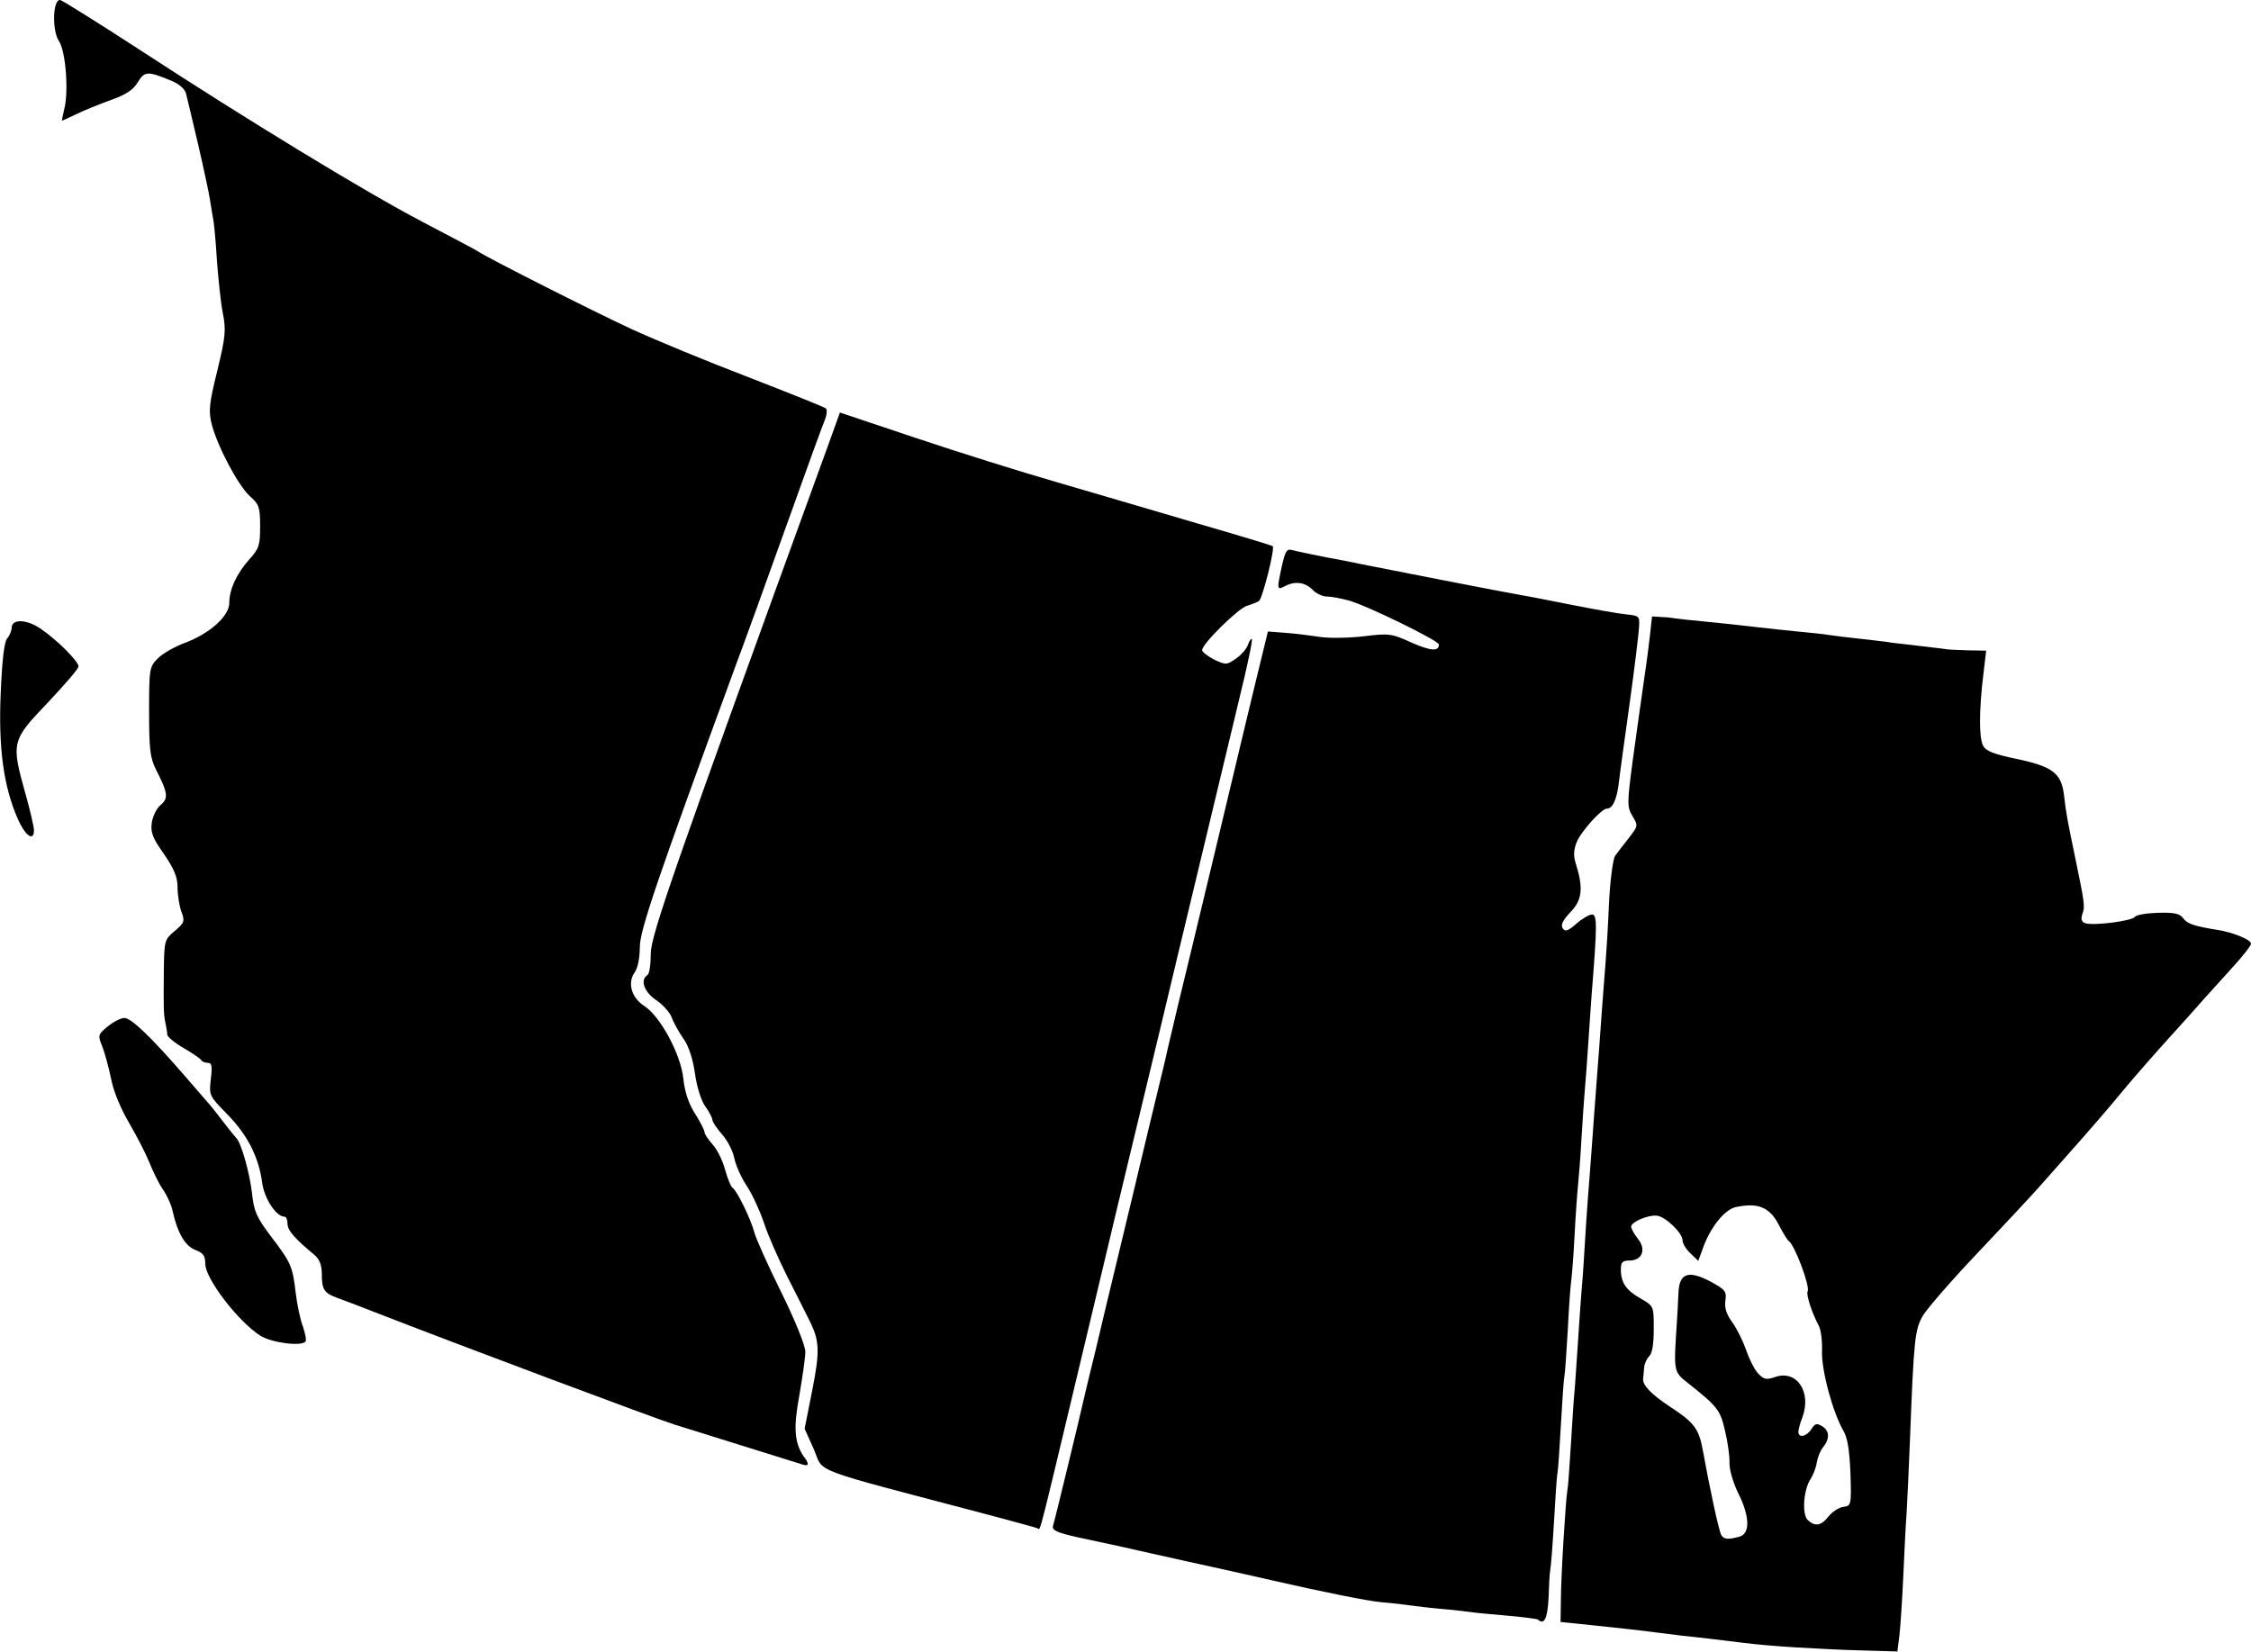
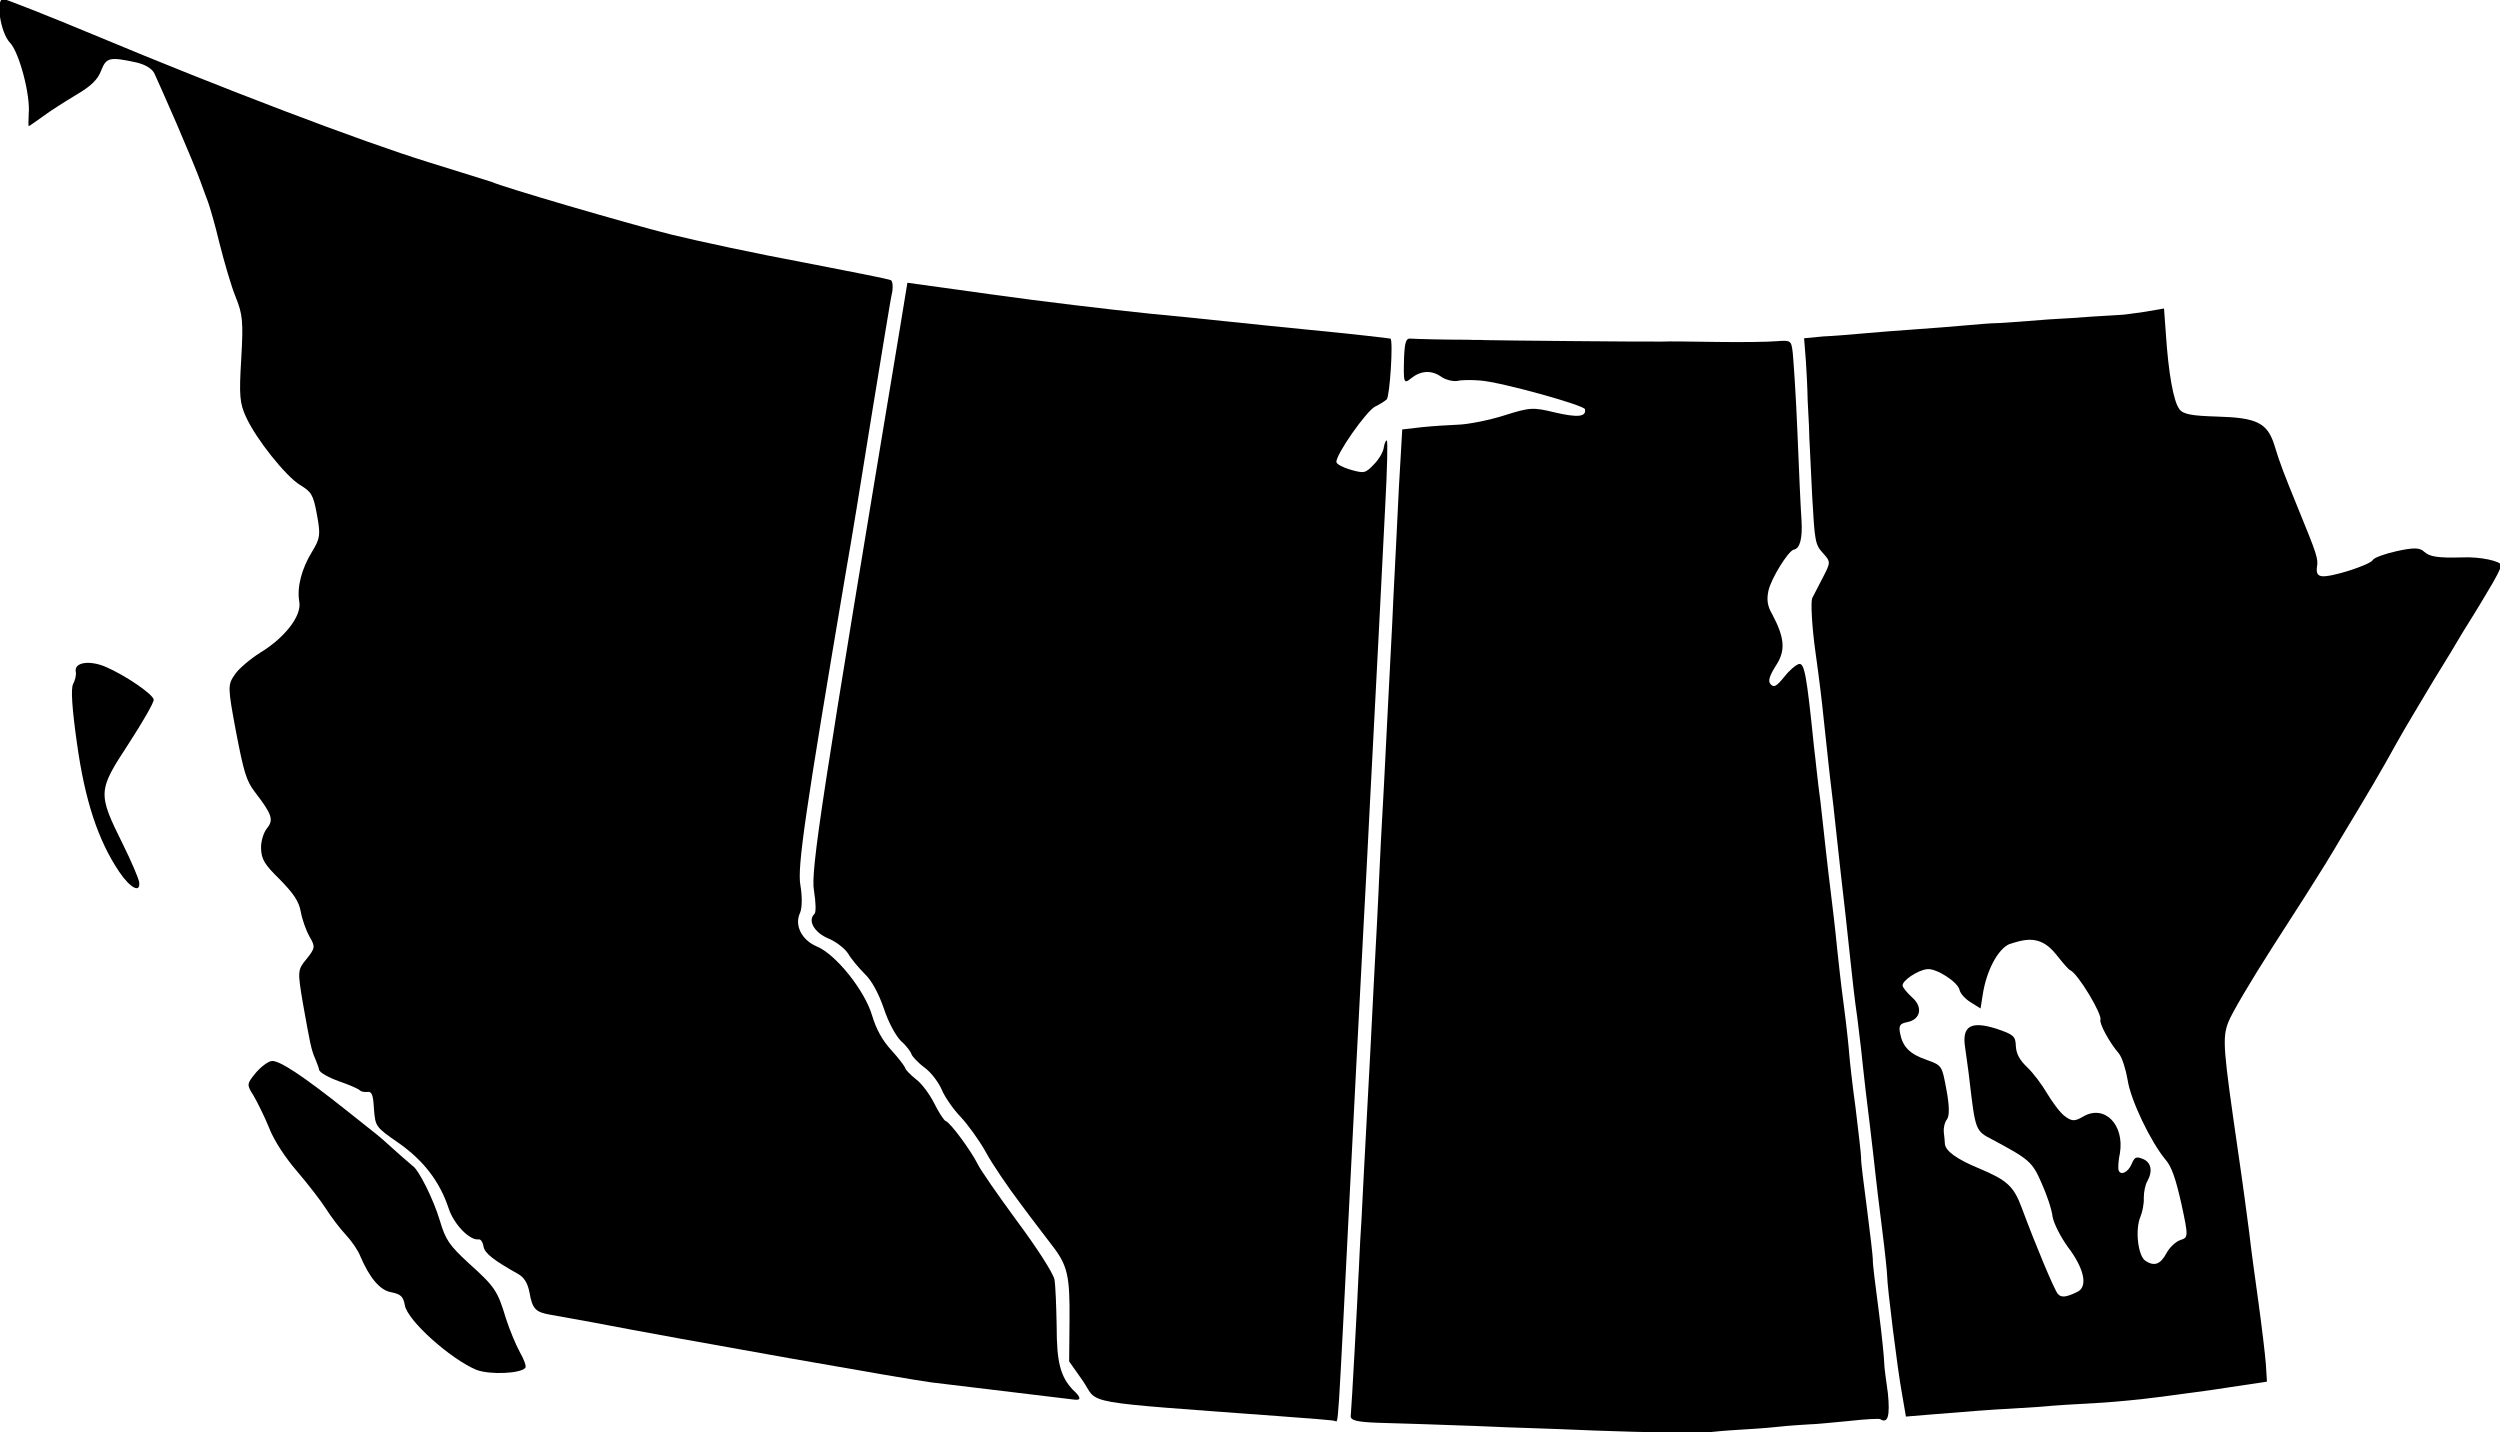
- <svg xmlns="http://www.w3.org/2000/svg" version="1.1" id="map" x="0px" y="0px" viewBox="0 0 656.9 482" xml:space="preserve">
+ <svg xmlns="http://www.w3.org/2000/svg" version="1.1" id="map" x="0px" y="0px" viewBox="0 0 680 389.5" xml:space="preserve">
  <g id="Canada" transform="translate(-959.79,0.708441)">
    <g id="CA-BC">
-       <path d="M1035.7,389.1c-6.4-4.1-16-16.6-16-20.9c0-2.4-0.6-3.2-2.9-4.1c-3-1.1-5.2-5-6.6-11.2        c-0.3-1.7-1.6-4.6-2.9-6.5s-3-5.5-4-8s-3.6-7.5-5.8-11.3c-2.4-4.1-4.6-9.2-5.3-13c-0.7-3.4-1.9-7.7-2.6-9.5        c-1.3-3.1-1.2-3.4,1.6-5.7c1.6-1.3,3.8-2.5,4.9-2.5c2,0,7.9,5.7,17.6,16.9c3,3.5,6,6.9,6.5,7.5c0.6,0.6,2.6,3.1,4.5,5.6        s3.7,4.7,4,5c1.4,1.2,3.9,10,4.6,15.9c0.6,5.6,1.3,7.2,5.6,12.9c5.8,7.6,6.3,8.7,7.2,16.6c0.4,3.2,1.3,7.6,2.1,9.7        c0.7,2.1,1.1,4.1,0.7,4.4C1047.5,392.3,1039,391.2,1035.7,389.1z" />
-       <path d="M1194.2,426.8c-0.9-0.3-21.5-6.7-37.5-11.7c-5.5-1.7-63.9-23.6-88-33c-4.1-1.6-8.8-3.4-10.5-4        c-3.8-1.4-4.5-2.4-4.5-7c0-2.6-0.7-4.3-2.1-5.5c-5.8-4.8-7.9-7.2-7.9-9.1c0-1.2-0.4-2.1-0.9-2.1c-2.4,0-5.9-5.3-6.5-9.9        c-1-7.5-4.3-14-10.2-20c-5.3-5.4-5.3-5.5-4.8-10.2c0.5-3.9,0.3-4.8-0.9-4.8c-0.8,0-1.7-0.4-1.9-0.8c-0.2-0.4-2.5-2-5.1-3.5        s-4.8-3.3-4.8-4s-0.3-2.1-0.5-3.2c-0.6-2.7-0.6-4.5-0.5-15.2c0.1-9,0.2-9.3,3.2-11.8c2.8-2.4,3-2.8,1.9-5.7        c-0.6-1.7-1.1-4.9-1.1-7.1c0-3-1-5.3-4-9.7c-3.4-4.8-3.9-6.3-3.5-9.2c0.3-1.9,1.5-4.2,2.6-5.1c2.3-1.9,2.1-3.5-1.4-10.3        c-1.7-3.4-2-5.9-2-17c0-12.5,0.1-13,2.6-15.5c1.4-1.4,4.9-3.4,7.9-4.5c7.2-2.7,12.9-7.8,12.9-11.6c0-4,2.2-8.7,5.9-12.8        c2.8-3.1,3.1-4.1,3.1-9.6c0-5.6-0.3-6.4-3-8.8c-3.4-3.1-9.4-14.4-11.1-20.9c-1-3.9-0.8-6,1.6-15.7c2.4-9.9,2.6-11.9,1.6-16.9        c-0.6-3.1-1.3-9.9-1.7-15.2c-0.3-5.2-0.8-10.4-1-11.6c-0.2-1.2-0.7-3.9-1-6s-1.9-9.5-3.5-16.4s-3.2-13.5-3.5-14.7        c-0.3-1.4-1.9-2.8-4.2-3.8c-7-2.9-7.9-2.9-9.9,0.4c-1.3,2.2-3.4,3.6-7.9,5.2c-3.3,1.2-7.8,3-10,4.1c-2.2,1-4,1.9-4.2,1.9        c-0.1,0,0.2-1.5,0.6-3.2c1.4-5,0.5-17-1.5-20c-2.1-3.1-1.8-12.4,0.4-12c0.7,0.2,10.8,6.5,22.5,14.1c31.7,20.7,66.3,41.8,83.1,50.6        c8.2,4.3,15.4,8.1,16,8.5c2.7,1.9,33.6,17.5,45,22.8c7.2,3.3,22.7,9.7,34.5,14.2c11.8,4.6,21.9,8.6,22.3,9s0.3,1.8-0.2,3.1        c-0.6,1.3-5.8,15.7-11.6,31.9c-5.8,16.2-12.3,34.2-14.5,40c-23.1,63-28,77.3-28,82.3c0,3-0.6,6.1-1.5,7.3        c-2.2,3.1-0.9,7.4,2.8,9.8c4.7,3,10.7,14.2,11.4,21.2c0.4,3.8,1.5,7.2,3.4,10.2c1.6,2.5,2.8,4.9,2.8,5.5c0,0.5,1.1,2.1,2.4,3.6        c1.3,1.4,2.9,4.7,3.6,7.3s1.7,5,2.2,5.3c1.3,0.8,5.4,9.4,6.3,12.9c0.4,1.7,3.9,9.5,7.8,17.4c4.1,8.3,7.1,15.7,7.1,17.5        c0,1.7-0.8,7.3-1.7,12.5c-1.8,9.7-1.5,13.8,1.1,17.9C1196,426.5,1195.9,427.3,1194.2,426.8z" />
-       <path d="M964.9,238.1c-4.1-9.4-5.6-20.6-4.9-36.6c0.4-9.3,1-14.9,1.9-15.9c0.7-0.8,1.3-2.3,1.3-3.1        c0-2.6,4.3-2.5,8.3,0.2c4.8,3.2,11.2,9.6,11.2,11.1c0,0.7-4.1,5.4-9,10.6c-10.5,11-10.7,11.5-6.5,26.5c1.4,4.9,2.5,9.8,2.5,10.7        C969.7,245.1,967.1,243.2,964.9,238.1z" />
+       <path d="M1089.4,371.9c-7-2.9-18.8-13.4-19.5-17.6c-0.4-2.4-1.2-3-3.6-3.5c-3.2-0.5-6-4-8.5-9.8    c-0.6-1.6-2.4-4.2-4-5.9s-4-4.9-5.4-7.1s-4.9-6.7-7.8-10.1c-3.1-3.6-6.2-8.2-7.6-11.8c-1.3-3.2-3.3-7.2-4.3-8.9    c-1.8-2.8-1.8-3.1,0.5-5.9c1.3-1.6,3.3-3.2,4.4-3.4c2-0.4,8.8,4.2,20.4,13.4c3.6,2.9,7.2,5.7,7.8,6.2c0.7,0.5,3.1,2.6,5.4,4.7    c2.3,2.1,4.5,3.9,4.8,4.2c1.6,0.9,5.7,9.1,7.4,14.8c1.6,5.4,2.6,6.8,7.9,11.7c7.1,6.4,7.8,7.4,10.1,15c1,3.1,2.7,7.2,3.8,9.2    c1.1,1.9,1.8,3.8,1.5,4.2C1101.6,372.9,1093.1,373.3,1089.4,371.9z" />
+       <path d="M1252.1,380c-0.9-0.1-22.4-2.7-39-4.7c-5.7-0.7-67.1-11.5-92.5-16.4c-4.3-0.8-9.3-1.7-11.1-2    c-4-0.7-4.9-1.5-5.7-6.1c-0.5-2.6-1.5-4.1-3.1-5c-6.6-3.7-9.1-5.6-9.4-7.5c-0.2-1.2-0.8-2-1.3-1.9c-2.4,0.4-6.8-4.1-8.2-8.5    c-2.4-7.2-6.8-13-13.7-17.8c-6.2-4.3-6.2-4.4-6.6-9.2c-0.2-3.9-0.6-4.8-1.8-4.6c-0.8,0.1-1.7-0.1-2-0.4c-0.3-0.4-2.8-1.5-5.7-2.5    c-2.8-1-5.3-2.4-5.4-3.1c-0.1-0.7-0.7-2-1.1-3.1c-1.1-2.5-1.4-4.3-3.3-14.9c-1.5-8.9-1.5-9.2,1-12.2c2.3-2.9,2.4-3.3,0.8-6    c-0.9-1.6-2-4.6-2.4-6.8c-0.5-2.9-2-5-5.7-8.8c-4.2-4.1-5-5.5-5.1-8.4c-0.1-1.9,0.7-4.4,1.6-5.5c1.9-2.3,1.4-3.8-3.3-9.9    c-2.3-3-3-5.4-5.1-16.3c-2.3-12.3-2.3-12.8-0.3-15.7c1.1-1.6,4.2-4.2,6.9-5.9c6.6-4,11.3-10,10.6-13.8c-0.7-3.9,0.6-9,3.5-13.7    c2.2-3.6,2.3-4.6,1.3-10c-1-5.5-1.5-6.2-4.6-8.1c-3.9-2.4-11.9-12.4-14.7-18.5c-1.7-3.7-1.9-5.8-1.3-15.7    c0.6-10.2,0.4-12.2-1.5-16.9c-1.2-2.9-3.1-9.5-4.4-14.6c-1.2-5.1-2.7-10.1-3.1-11.2c-0.4-1.1-1.4-3.7-2.1-5.7s-3.6-9-6.4-15.5    c-2.8-6.5-5.6-12.7-6.1-13.8c-0.6-1.3-2.4-2.4-4.8-3c-7.4-1.6-8.3-1.4-9.7,2.2c-0.9,2.4-2.7,4.2-6.8,6.6c-3,1.8-7.1,4.4-9.1,5.9    c-2,1.4-3.6,2.6-3.8,2.6c-0.1,0-0.1-1.5,0-3.3c0.5-5.2-2.6-16.8-5.1-19.4c-2.6-2.7-4-11.9-1.8-11.9c0.7,0.1,11.8,4.4,24.7,9.8    c34.9,14.6,72.8,29,90.9,34.6c8.8,2.7,16.6,5.2,17.3,5.4c3,1.4,36.2,11.1,48.4,14.2c7.7,1.9,24.1,5.4,36.5,7.7    c12.4,2.4,23.1,4.5,23.6,4.8c0.5,0.3,0.6,1.7,0.4,3.1c-0.4,1.4-2.8,16.5-5.6,33.5c-2.7,17-5.8,35.9-6.9,42    c-11.2,66.2-13.4,81.1-12.5,86c0.5,2.9,0.5,6.1-0.1,7.5c-1.6,3.4,0.5,7.4,4.5,9.1c5.2,2.1,13.1,12,15.1,18.8    c1.1,3.7,2.8,6.8,5.2,9.4c2,2.2,3.6,4.3,3.8,4.9c0.1,0.5,1.5,1.9,3,3.1c1.5,1.1,3.7,4.1,4.9,6.5s2.6,4.6,3.1,4.8    c1.4,0.5,7,8.3,8.6,11.5c0.7,1.6,5.6,8.6,10.8,15.7c5.5,7.4,9.8,14.1,10.2,15.9c0.3,1.7,0.5,7.3,0.6,12.6c0,9.9,1,13.8,4.4,17.4    C1253.9,379.4,1253.9,380.2,1252.1,380z" />
+       <path d="M992.2,236.4c-5.7-8.5-9.3-19.2-11.5-35.1c-1.3-9.2-1.7-14.8-1-16c0.5-0.9,0.9-2.5,0.7-3.3    c-0.5-2.6,3.8-3.2,8.2-1.3c5.3,2.3,12.8,7.4,13,8.9c0.1,0.7-3,6.1-6.9,12.1c-8.3,12.7-8.4,13.3-1.5,27.2c2.3,4.6,4.2,9.2,4.4,10.1    C998.2,242.4,995.3,241,992.2,236.4z" />
    </g>
    <g id="CA-AB">
-       <path d="M1248.2,441.4c-53.5-14.1-47.8-12-50.9-19.1l-2.7-6l2.2-11.1c2.3-11.7,2.2-14.6-0.9-20.7         c-1-2.1-4-7.9-6.5-12.9s-5.6-12-6.7-15.5c-1.2-3.5-3.4-8.3-5-10.7s-3.2-6-3.6-8s-1.9-5.1-3.5-6.9c-1.6-1.8-2.9-3.8-2.9-4.3         s-0.9-2.4-2.1-4c-1.2-1.7-2.5-5.8-3-9.6c-0.6-4.2-1.8-8-3.4-10.2c-1.3-1.9-2.9-4.7-3.4-6.2c-0.6-1.5-2.6-3.7-4.5-5         c-3.5-2.3-4.8-5.9-2.6-7.3c0.6-0.3,1-3.1,1-6.2c0-5.4,6.6-24.3,51.2-146.9l4-11.1l22.1,7.4c12.2,4.1,30.7,9.9,41.1,12.9         s28.9,8.5,40.9,12c12.1,3.5,22,6.5,22.2,6.7c0.7,0.7-3,15.3-4,16c-0.6,0.4-2.2,1-3.5,1.4c-2.5,0.7-13,11-13.1,12.9         c0,0.6,1.6,1.8,3.5,2.8c3.4,1.6,3.7,1.6,6.4-0.3c1.6-1.1,3.2-3,3.5-4.1c0.4-1.1,0.9-1.8,1.1-1.6c0.3,0.3-1.3,7.8-3.5,16.8         c-5.1,21.3-10.6,44.3-18.2,75.9c-3.3,14-7.2,30-8.5,35.5c-6.7,27.7-12.6,52.5-15.8,66c-17,71.2-15.5,65.6-16.5,65.4         C1262.5,445.2,1255.9,443.5,1248.2,441.4z" />
+       <path class="st0" d="M1307.9,384.5c-55.2-4.1-49.2-3.1-53.5-9.5l-3.8-5.4l0.1-11.3c0.1-11.9-0.5-14.8-4.7-20.2   c-1.4-1.9-5.4-7-8.7-11.5c-3.4-4.5-7.7-10.8-9.4-14c-1.8-3.2-4.9-7.5-6.9-9.6c-2-2.1-4.2-5.3-5-7.2s-2.8-4.7-4.7-6.1   s-3.5-3.2-3.6-3.7c-0.1-0.5-1.3-2.2-2.8-3.5c-1.5-1.5-3.5-5.2-4.7-8.9c-1.4-4-3.2-7.5-5.2-9.4c-1.6-1.6-3.7-4.1-4.5-5.5   c-0.9-1.4-3.2-3.2-5.3-4.1c-3.9-1.6-5.8-4.9-3.9-6.7c0.5-0.4,0.4-3.2-0.1-6.3c-1-5.3,2.1-25.1,23.5-153.8l1.9-11.6l23.1,3.2   c12.7,1.8,32,4.1,42.8,5.2c10.8,1,30,3.1,42.4,4.3c12.5,1.2,22.8,2.4,23.1,2.5c0.8,0.6-0.2,15.6-1,16.5c-0.5,0.5-2,1.4-3.2,2   c-2.3,1.1-10.8,13.2-10.5,15.1c0.1,0.6,1.9,1.5,4,2.1c3.6,1,3.9,0.9,6.2-1.5c1.4-1.4,2.6-3.5,2.7-4.7c0.2-1.2,0.6-1.9,0.8-1.8   c0.3,0.2,0.1,7.9-0.4,17.2c-1.1,21.9-2.3,45.5-4,77.9c-0.7,14.4-1.6,30.8-1.9,36.5c-1.5,28.5-2.8,53.9-3.5,67.8   c-3.7,73.1-3.3,67.3-4.3,67.3C1322.7,385.6,1315.9,385.1,1307.9,384.5z" />
    </g>
    <g id="CA-SK">
-       <path d="M1408.6,472c-0.2-0.2-4-0.7-8.4-1.1s-9.1-0.8-10.5-1s-5.4-0.7-9-1s-7.6-0.8-9-1s-5.4-0.7-9-1         s-17.5-3.1-31-6.2s-25.2-5.6-26-5.8c-4.5-1-7.1-1.6-13-2.9c-3.6-0.8-7.4-1.7-8.5-1.9s-5.5-1.2-9.8-2.1c-6.3-1.4-7.7-2.1-7.3-3.4         c0.5-1.5,8.3-33.8,9-37.1c0.2-0.8,1.7-7.3,3.5-14.5c1.7-7.2,4.7-19.8,6.7-28s5.8-24.2,8.5-35.5s5.2-21.4,5.4-22.5         c0.2-1.1,1.8-7.6,3.4-14.5c1.7-6.9,5.1-21.1,7.6-31.5c2.5-10.5,6.1-25.3,7.9-33s5-20.8,7-29.2l3.7-15.2l5.2,0.4         c2.8,0.2,7.4,0.8,10.1,1.2c2.7,0.4,8.4,0.3,12.7-0.2c7.3-0.9,8.1-0.8,13.8,1.8c5.7,2.5,8.1,2.7,8.1,0.6c0-1.1-21.2-11.5-26.5-12.9         c-2.2-0.6-5-1.1-6.2-1.1s-3.2-0.9-4.2-2c-2.2-2.2-5.1-2.6-8.1-1c-2.3,1.2-2.3,0.9-0.8-6c0.9-4,1.4-5,2.8-4.6         c1.5,0.4,8.5,1.9,15.2,3.1c1.3,0.3,3.3,0.6,4.4,0.9c3.3,0.7,44.8,8.8,47.5,9.2c1.4,0.2,7.9,1.5,14.5,2.8s13.8,2.6,16,2.8         c3.9,0.4,4,0.5,3.8,3.8c-0.1,1.9-1.3,11.8-2.7,21.9s-2.9,20.8-3.2,23.5c-0.6,4.9-1.8,7.5-3.5,7.5c-1.5,0-7.5,6.6-8.8,9.8         c-0.9,2.3-1,4-0.2,6.4c2.2,7.1,1.8,10.5-1.6,14c-2.2,2.3-2.9,3.7-2.3,4.7c0.7,1.1,1.5,0.9,4-1.3c1.7-1.5,3.8-2.7,4.6-2.7         c1.5,0,1.5,3.2-0.1,23c-0.2,3-0.7,9.5-1,14.5s-0.8,11-1,13.5s-0.7,9-1,14.5s-0.8,11.6-1,13.5s-0.7,8.5-1,14.5s-0.8,12.1-1,13.5         s-0.7,7.9-1,14.5c-0.4,6.6-0.8,12.7-1,13.5s-0.6,7.1-1,14s-0.8,13.2-1,14s-0.6,7.1-1,14s-0.9,13.3-1.1,14.3s-0.4,4.7-0.5,8.2         C1411.4,471.7,1410.4,473.7,1408.6,472z" />
+       <path d="M1471.2,385.3c-0.2-0.2-4.1,0-8.5,0.5c-4.4,0.4-9.1,0.9-10.5,0.9c-1.4,0.1-5.4,0.3-9,0.7   c-3.6,0.4-7.6,0.6-9,0.7c-1.4,0.1-5.4,0.3-9,0.7c-3.6,0.4-17.8,0.1-31.6-0.4c-13.8-0.6-25.8-0.9-26.6-1c-4.6-0.2-7.3-0.3-13.3-0.5   c-3.7-0.1-7.6-0.3-8.7-0.3c-1.1,0-5.6-0.2-10-0.3c-6.4-0.2-8-0.7-7.8-2c0.2-1.6,2-34.7,2.1-38.1c0.1-0.8,0.3-7.5,0.8-14.9   c0.4-7.4,1-20.3,1.5-28.8c0.5-8.4,1.3-24.9,1.9-36.5c0.6-11.6,1.2-22,1.2-23.1c0-1.1,0.4-7.8,0.7-14.9c0.4-7.1,1.2-21.7,1.7-32.4   c0.5-10.8,1.4-26,1.7-33.9c0.4-7.9,1.1-21.4,1.5-30l0.9-15.6l5.2-0.6c2.8-0.3,7.4-0.6,10.1-0.7c2.7-0.1,8.3-1.2,12.4-2.5   c7-2.2,7.8-2.3,13.9-0.8c6.1,1.4,8.5,1.2,8.1-0.9c-0.2-1.1-22.9-7.4-28.4-7.8c-2.3-0.2-5.1-0.2-6.3,0.1c-1.2,0.2-3.3-0.3-4.5-1.2   c-2.6-1.8-5.5-1.6-8.1,0.5c-2,1.6-2.1,1.3-1.9-5.8c0.2-4.1,0.5-5.2,1.9-5c1.5,0.1,8.7,0.3,15.5,0.3c1.3,0.1,3.4,0,4.5,0.1   c3.4,0.1,45.7,0.5,48.4,0.4c1.4-0.1,8,0,14.8,0.1c6.7,0.1,14,0,16.2-0.2c3.9-0.3,4-0.2,4.4,3c0.2,1.9,0.9,11.8,1.3,22   s0.9,21,1.1,23.7c0.3,4.9-0.4,7.7-2.1,8c-1.5,0.3-6.2,7.9-6.9,11.2c-0.5,2.4-0.3,4.1,1,6.3c3.5,6.6,3.7,10,1,14.1   c-1.7,2.7-2.2,4.2-1.4,5c0.9,1,1.6,0.6,3.7-2c1.4-1.8,3.2-3.3,4-3.5c1.5-0.3,2.1,2.9,4.1,22.6c0.4,3,1,9.5,1.7,14.4   c0.6,5,1.2,11,1.5,13.5c0.3,2.5,1,9,1.7,14.4c0.7,5.5,1.3,11.6,1.5,13.5c0.2,1.9,0.9,8.5,1.7,14.4c0.8,6,1.4,12,1.5,13.5   c0.1,1.4,0.8,7.9,1.7,14.4c0.8,6.6,1.5,12.6,1.5,13.5c-0.1,0.8,0.7,7.1,1.6,13.9c0.9,6.9,1.6,13.1,1.6,13.9   c-0.1,0.8,0.7,7.1,1.6,13.9c0.9,6.9,1.5,13.2,1.5,14.3c0,1,0.5,4.7,1,8.2C1473.9,384.5,1473.3,386.6,1471.2,385.3z" />
    </g>
    <g id="CA-MB">
-       <path d="M1441.9,179.2l-0.7,6.3c-0.4,3.5-0.9,7-1,7.8s-0.6,4-1,7s-0.9,6.2-1,7s-1,7.3-2,14.4         c-1.6,12.2-1.6,13.1,0,15.8c1.7,2.8,1.6,2.9-1.1,6.4c-1.6,2-3.3,4.3-4,5.2c-0.6,0.9-1.5,7.5-1.8,14.6s-0.8,14.8-1,17s-0.6,8-1,13         s-0.8,11.7-1.1,15c-1,13.7-1.5,19.4-2,27c-0.3,4.4-0.8,10.2-1,13s-0.7,9.5-1,15s-0.8,11.8-1,14s-0.6,8.7-1,14.5s-0.8,12.1-1,14         s-0.6,8.7-1,15s-0.8,12.2-1,13c-0.5,2.7-1.9,25.4-1.9,32l-0.1,6.5l6,0.6c9.6,1,18.8,2,21.5,2.4c1.4,0.2,5,0.6,8,1         c5.8,0.6,9.1,1,18,2.1c3,0.4,9.8,1,15,1.3s14.1,0.8,19.7,0.9l10.1,0.3l0.6-4.8c0.3-2.6,0.8-10.2,1.1-16.8c0.3-6.6,0.7-15.2,1-19         c0.2-3.8,0.7-13.8,1-22c1.1-28.6,1.4-31.5,3.8-35.5c1.2-2,8.3-10.2,15.8-18.1s15.6-16.6,18-19.3s4.9-5.5,5.4-6.1         c9.6-10.8,14.3-16.2,19.4-22.4c3.4-4.1,9.4-10.9,13.2-15.1s8.5-9.4,10.3-11.5c1.9-2.1,5.7-6.3,8.5-9.4s5.1-6,5.1-6.6         c0-1.1-5.2-3.3-9.8-4c-6.9-1.1-8.8-1.8-10-3.4c-1-1.4-2.6-1.7-7.3-1.6c-3.3,0.1-6.4,0.6-6.8,1.2c-0.8,1.2-12.4,2.7-14.6,1.8         c-1-0.4-1.2-1.2-0.7-2.7c0.8-2.1,0.6-3.3-2.2-16.8c-2-9.6-2.6-12.5-3.2-18c-0.8-6.3-3.4-8.2-13.8-10.4c-6.7-1.4-9-2.3-9.8-3.9         c-1.2-2.3-1.2-10.2,0.1-20.9l0.8-6.8l-5.3-0.1c-2.9-0.1-5.7-0.2-6.1-0.3s-4.1-0.5-8.2-1s-8.2-0.9-9-1.1c-0.8-0.1-4.6-0.6-8.4-1         s-7.9-0.9-9-1.1s-4.8-0.6-8.1-0.9s-9.6-1-14-1.5s-10.7-1.2-14-1.5s-8.1-0.8-10.7-1.2L1441.9,179.2z M1470.5,351.1         c3.9,0,6.4,1.8,8.4,5.7c1.2,2.3,2.4,4.3,2.8,4.6c1.9,1.3,6.4,13.5,5.6,14.8c-0.5,0.9,1.3,6.4,3.2,9.9c0.7,1.2,1.1,4.6,1,7.5         c-0.2,5.6,3.1,17.8,6.2,23.2c1.3,2.2,1.8,5.7,2.1,12.5c0.3,9.4,0.2,9.5-2.1,9.8c-1.3,0.2-3.2,1.4-4.3,2.8c-2.2,2.8-4,3-6.1,1         c-1.7-1.7-1.2-8.9,0.9-12c0.7-1.1,1.6-3.3,1.8-4.9c0.3-1.6,1.1-3.5,1.8-4.3c2-2.4,1.9-4.8-0.2-6.1c-1.6-1-2.1-0.9-3.2,0.8         c-1.4,2.2-3.8,2.7-3.8,0.8c0-0.6,0.5-2.6,1.2-4.3c2.7-7.4-1.7-13.9-8-11.7c-2.6,0.9-3.3,0.7-5-1.1c-1.1-1.2-2.6-4.3-3.5-6.9         s-2.7-6.2-4-8c-1.7-2.3-2.3-4.2-2-6.3c0.4-2.7,0-3.2-4.4-5.6c-6.5-3.4-9.1-2.4-9.3,3.5c-0.1,2.3-0.3,6.3-0.5,9.1         c-0.9,13.7-0.9,13.8,3.2,17c8.8,7,9.5,7.9,10.9,14c0.8,3.3,1.4,7.6,1.3,9.6c0,2,1.2,5.9,2.6,8.7c3.3,6.6,3.5,11.7,0.3,12.6         c-3.3,0.9-4.6,0.8-5.3-0.5c-0.7-1.1-3.4-13.8-5.4-24.8c-1.1-6.2-2.6-8.1-9.5-12.6c-5.5-3.6-8.2-6.4-7.9-8.3         c0.1-0.7,0.2-2.1,0.3-3.2s0.7-2.5,1.5-3.3c0.9-0.9,1.3-3.7,1.3-8c0-6.6,0-6.6-3.8-8.8c-4.3-2.4-5.8-4.7-5.8-8.5         c0-2.1,0.5-2.6,2.5-2.6c3.7,0,5-3.2,2.5-6.3c-1.1-1.4-2-3-2-3.6c0-1.3,4.7-3.4,7.4-3.2c2.4,0.1,7.6,5,7.6,7.2c0,0.9,1,2.6,2.3,3.8         l2.3,2.2l1.3-3.6c2.2-6.2,6.3-11.3,9.6-12.1C1467.8,351.3,1469.2,351.1,1470.5,351.1z" />
+       <path d="M1450.5,91.3l0.5,6.3c0.2,3.5,0.4,7,0.4,7.9s0.1,4,0.3,7.1c0.2,3,0.2,6.3,0.3,7.1   c0,0.8,0.4,7.4,0.7,14.5c0.7,12.3,0.8,13.2,2.9,15.5c2.2,2.4,2.1,2.6,0.1,6.5c-1.2,2.3-2.5,4.8-3,5.8c-0.4,1-0.1,7.6,0.9,14.7   c1,7,1.9,14.7,2.1,16.9c0.2,2.2,0.9,8,1.4,13c0.5,5,1.4,11.6,1.7,14.9c1.5,13.7,2.1,19.3,3,26.9c0.5,4.4,1.1,10.2,1.4,13   c0.3,2.8,1,9.5,1.8,14.9c0.7,5.5,1.4,11.7,1.6,13.9s1,8.7,1.7,14.4c0.7,5.8,1.4,12,1.6,13.9c0.2,1.9,1,8.7,1.8,14.9   c0.8,6.3,1.4,12.1,1.4,13c0,2.7,2.8,25.3,4,31.8l1.1,6.4l6-0.5c9.6-0.8,18.8-1.5,21.6-1.6c1.4-0.1,5-0.3,8-0.5   c5.8-0.5,9.1-0.7,18.1-1.2c3-0.2,9.8-0.8,15-1.5c5.2-0.7,14-1.8,19.5-2.7l10-1.5l-0.3-4.8c-0.2-2.6-1.1-10.2-2-16.7   c-0.9-6.5-2.1-15.1-2.5-18.9c-0.5-3.8-1.8-13.7-3-21.8c-4.1-28.3-4.4-31.2-2.7-35.6c0.8-2.2,6.3-11.5,12.2-20.7   c5.9-9.1,12.3-19.2,14.2-22.3c1.9-3.1,3.8-6.3,4.2-7c7.5-12.4,11.1-18.5,15-25.6c2.6-4.7,7.3-12.4,10.2-17.3c3-4.8,6.6-10.8,8-13.2   c1.5-2.4,4.5-7.2,6.6-10.8c2.2-3.6,3.9-6.8,3.8-7.4c-0.2-1.1-5.7-2.3-10.4-2.1c-7,0.2-9-0.2-10.5-1.5c-1.2-1.2-2.9-1.2-7.5-0.2   c-3.2,0.7-6.2,1.8-6.5,2.4c-0.6,1.3-11.7,4.9-14,4.4c-1.1-0.2-1.4-1-1.2-2.5c0.4-2.2,0-3.4-5.2-16.1c-3.7-9.1-4.8-11.8-6.4-17.1   c-1.9-6-4.8-7.4-15.5-7.7c-6.8-0.2-9.3-0.6-10.3-2c-1.6-2-3-9.8-3.7-20.6l-0.5-6.8l-5.2,0.9c-2.9,0.4-5.6,0.8-6.1,0.8   c-0.4,0-4.1,0.3-8.2,0.5c-4.1,0.3-8.2,0.6-9,0.6c-0.8,0-4.6,0.3-8.4,0.6c-3.8,0.3-7.9,0.6-9,0.6c-1.1,0-4.8,0.3-8.1,0.6   c-3.3,0.3-9.6,0.8-14,1.1s-10.7,0.8-14,1.1c-3.3,0.3-8.1,0.7-10.7,0.8L1450.5,91.3z M1510,255.1c3.8-0.7,6.6,0.6,9.3,4.1   c1.6,2,3.1,3.8,3.6,4c2.1,0.9,8.8,12.1,8.2,13.5c-0.3,1,2.4,6.1,5,9.1c0.9,1.1,1.9,4.3,2.4,7.2c0.8,5.5,6.3,16.9,10.3,21.7   c1.7,1.9,2.8,5.3,4.3,11.9c2,9.2,1.9,9.3-0.3,10c-1.2,0.4-2.9,2-3.7,3.5c-1.7,3.2-3.4,3.7-5.8,2.1c-2-1.4-2.8-8.5-1.3-12   c0.5-1.2,1-3.5,0.9-5.1c0-1.6,0.4-3.6,1-4.6c1.5-2.7,1-5.1-1.3-6c-1.8-0.7-2.2-0.5-3,1.4c-1,2.4-3.2,3.3-3.6,1.5   c-0.1-0.6,0-2.6,0.4-4.4c1.3-7.8-4.2-13.4-10-10c-2.4,1.4-3.1,1.3-5.1-0.2c-1.3-1-3.3-3.8-4.7-6.1c-1.4-2.4-3.8-5.6-5.4-7.1   c-2.1-2-3-3.7-3.1-5.8c-0.1-2.7-0.6-3.1-5.3-4.7c-7-2.2-9.4-0.7-8.5,5.1c0.3,2.3,0.9,6.2,1.2,9c1.6,13.6,1.6,13.7,6.3,16.1   c9.9,5.3,10.8,6,13.3,11.8c1.4,3.1,2.8,7.2,3,9.2c0.4,2,2.3,5.6,4.1,8.1c4.5,5.9,5.6,10.9,2.6,12.3c-3.1,1.5-4.4,1.6-5.3,0.5   c-0.9-1-5.9-12.9-9.8-23.4c-2.2-5.9-4-7.5-11.6-10.7c-6.1-2.5-9.2-4.8-9.3-6.7c0-0.7-0.2-2.1-0.3-3.2c-0.1-1.1,0.2-2.6,0.9-3.5   c0.7-1,0.6-3.9-0.2-8.1c-1.2-6.5-1.2-6.5-5.3-8c-4.7-1.6-6.6-3.6-7.3-7.3c-0.4-2.1,0-2.6,2-3c3.6-0.7,4.3-4.1,1.3-6.7   c-1.3-1.2-2.5-2.6-2.6-3.2c-0.2-1.3,4-4.2,6.7-4.5c2.4-0.3,8.4,3.5,8.8,5.7c0.2,0.9,1.5,2.4,3,3.3l2.7,1.7l0.6-3.8   c1-6.5,4.1-12.3,7.2-13.7C1507.4,255.8,1508.7,255.3,1510,255.1z" />
    </g>
  </g>
</svg>
